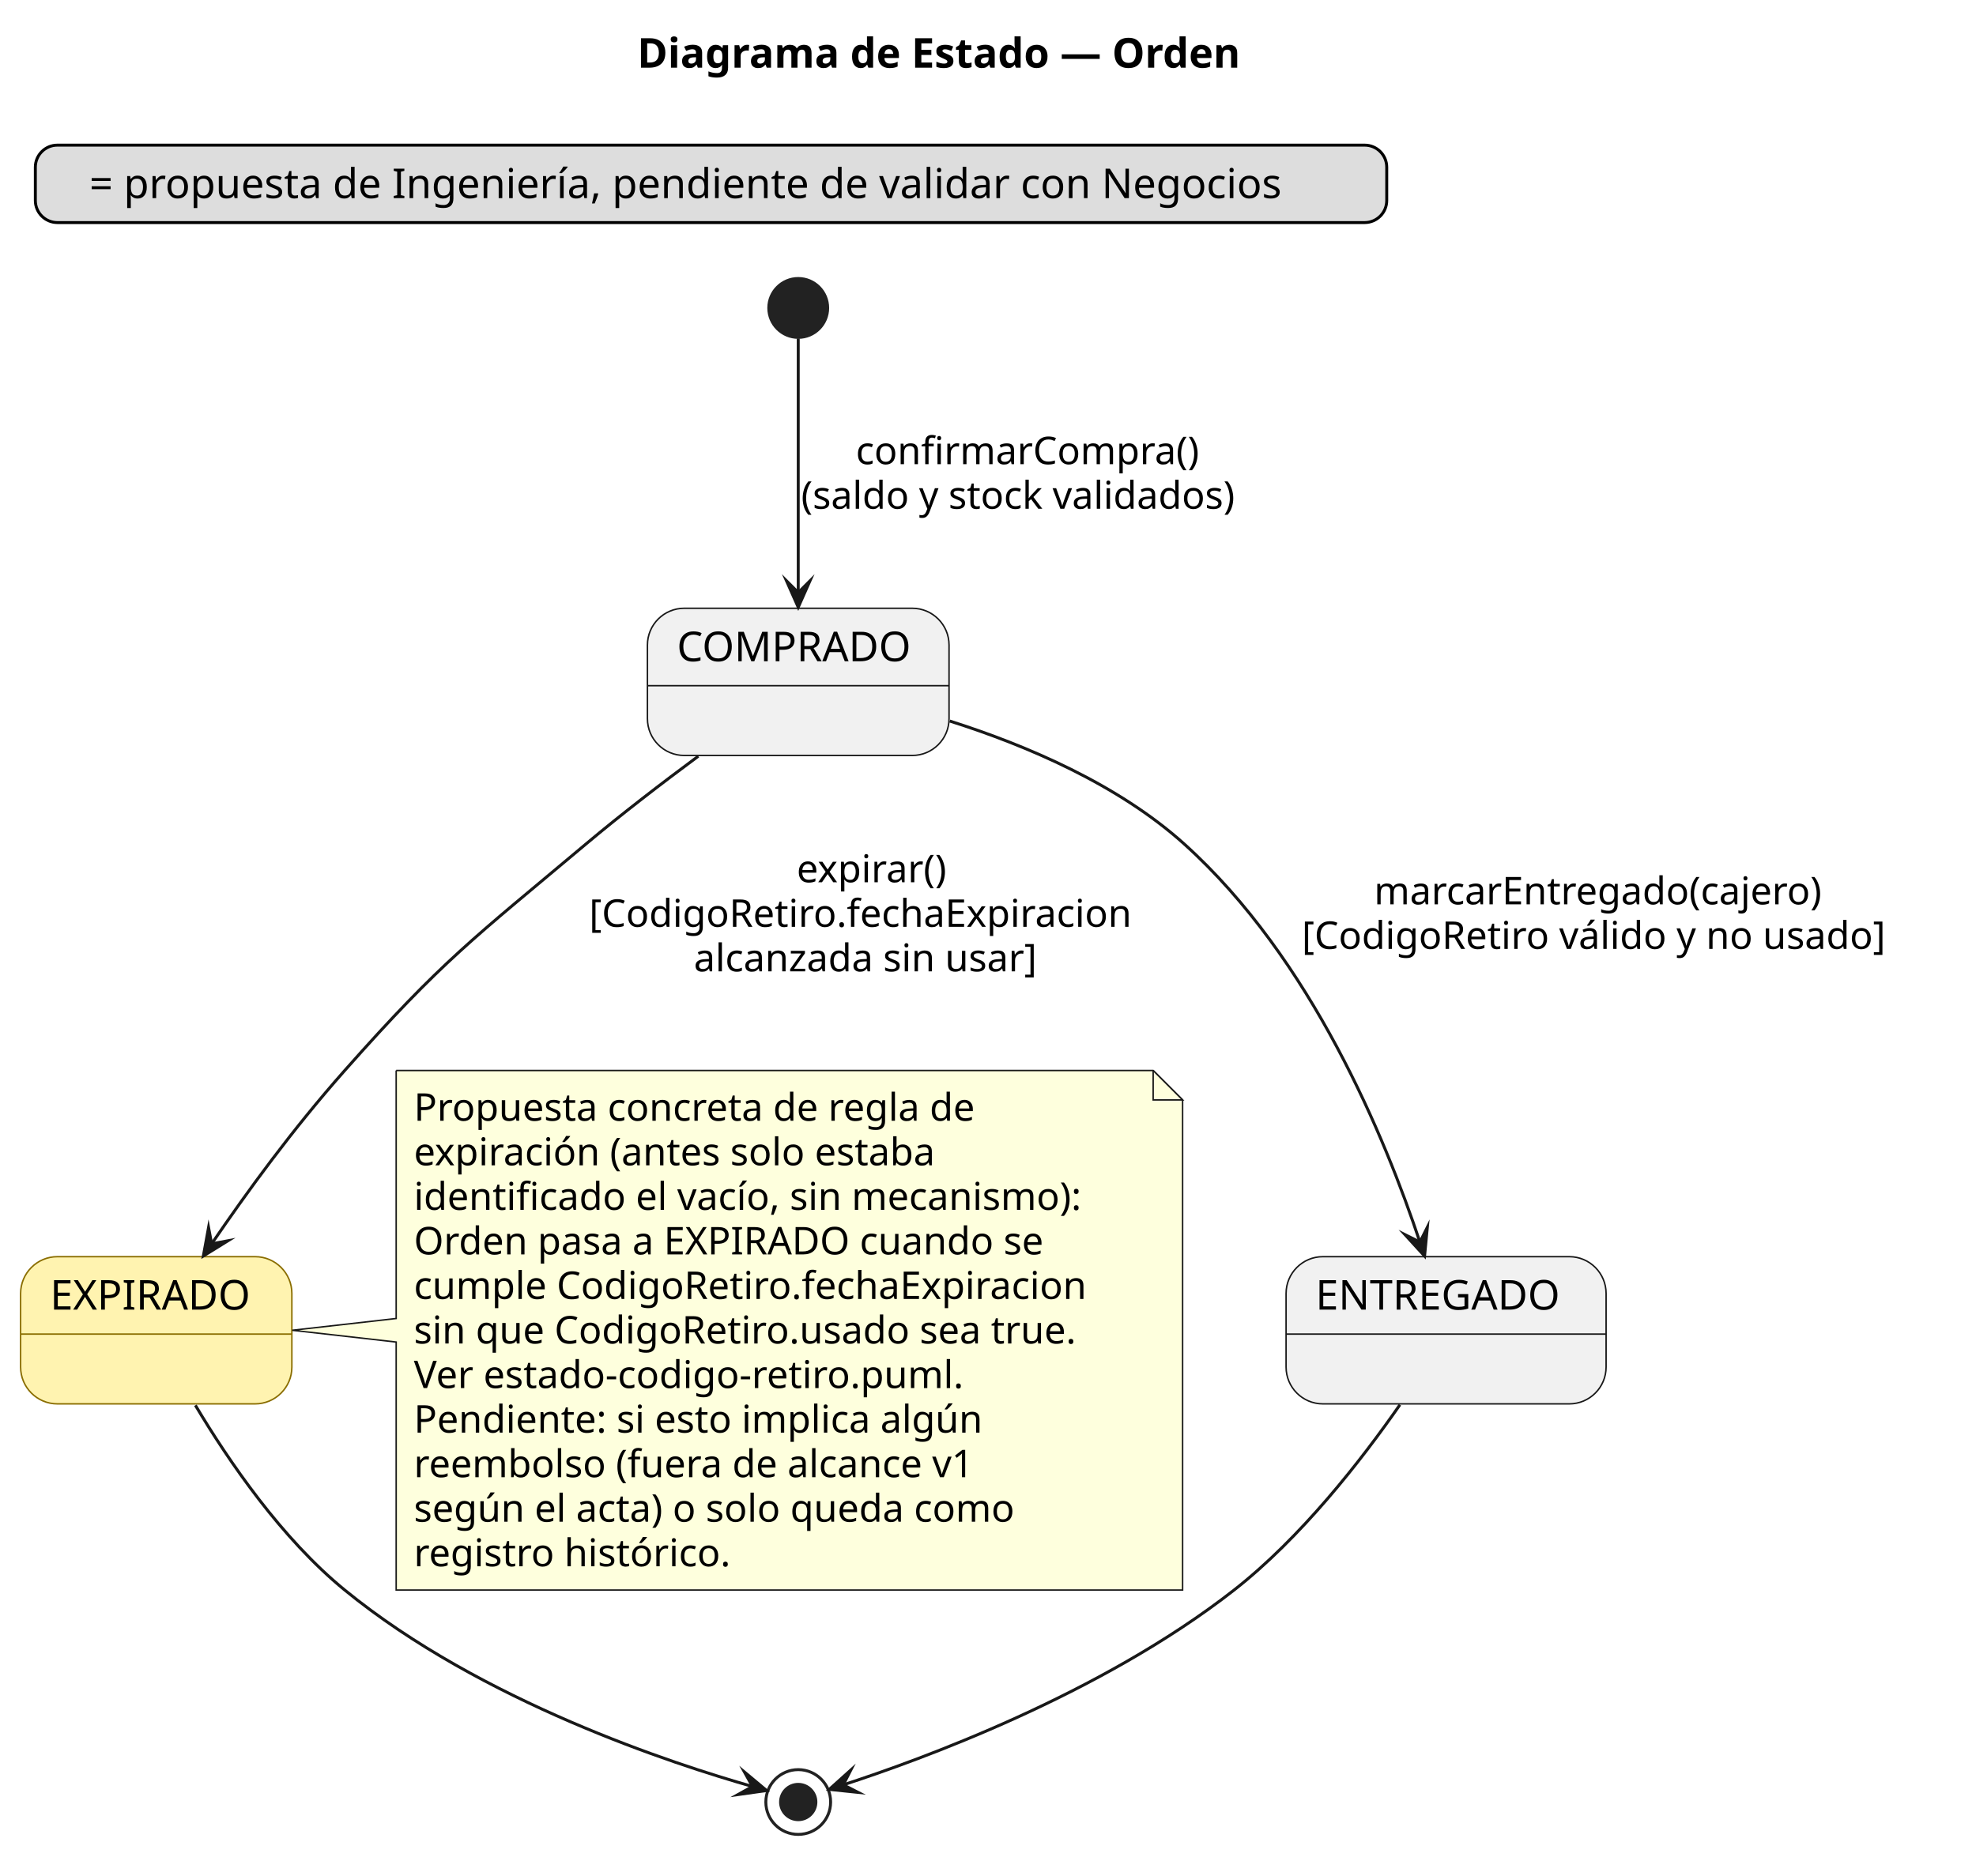
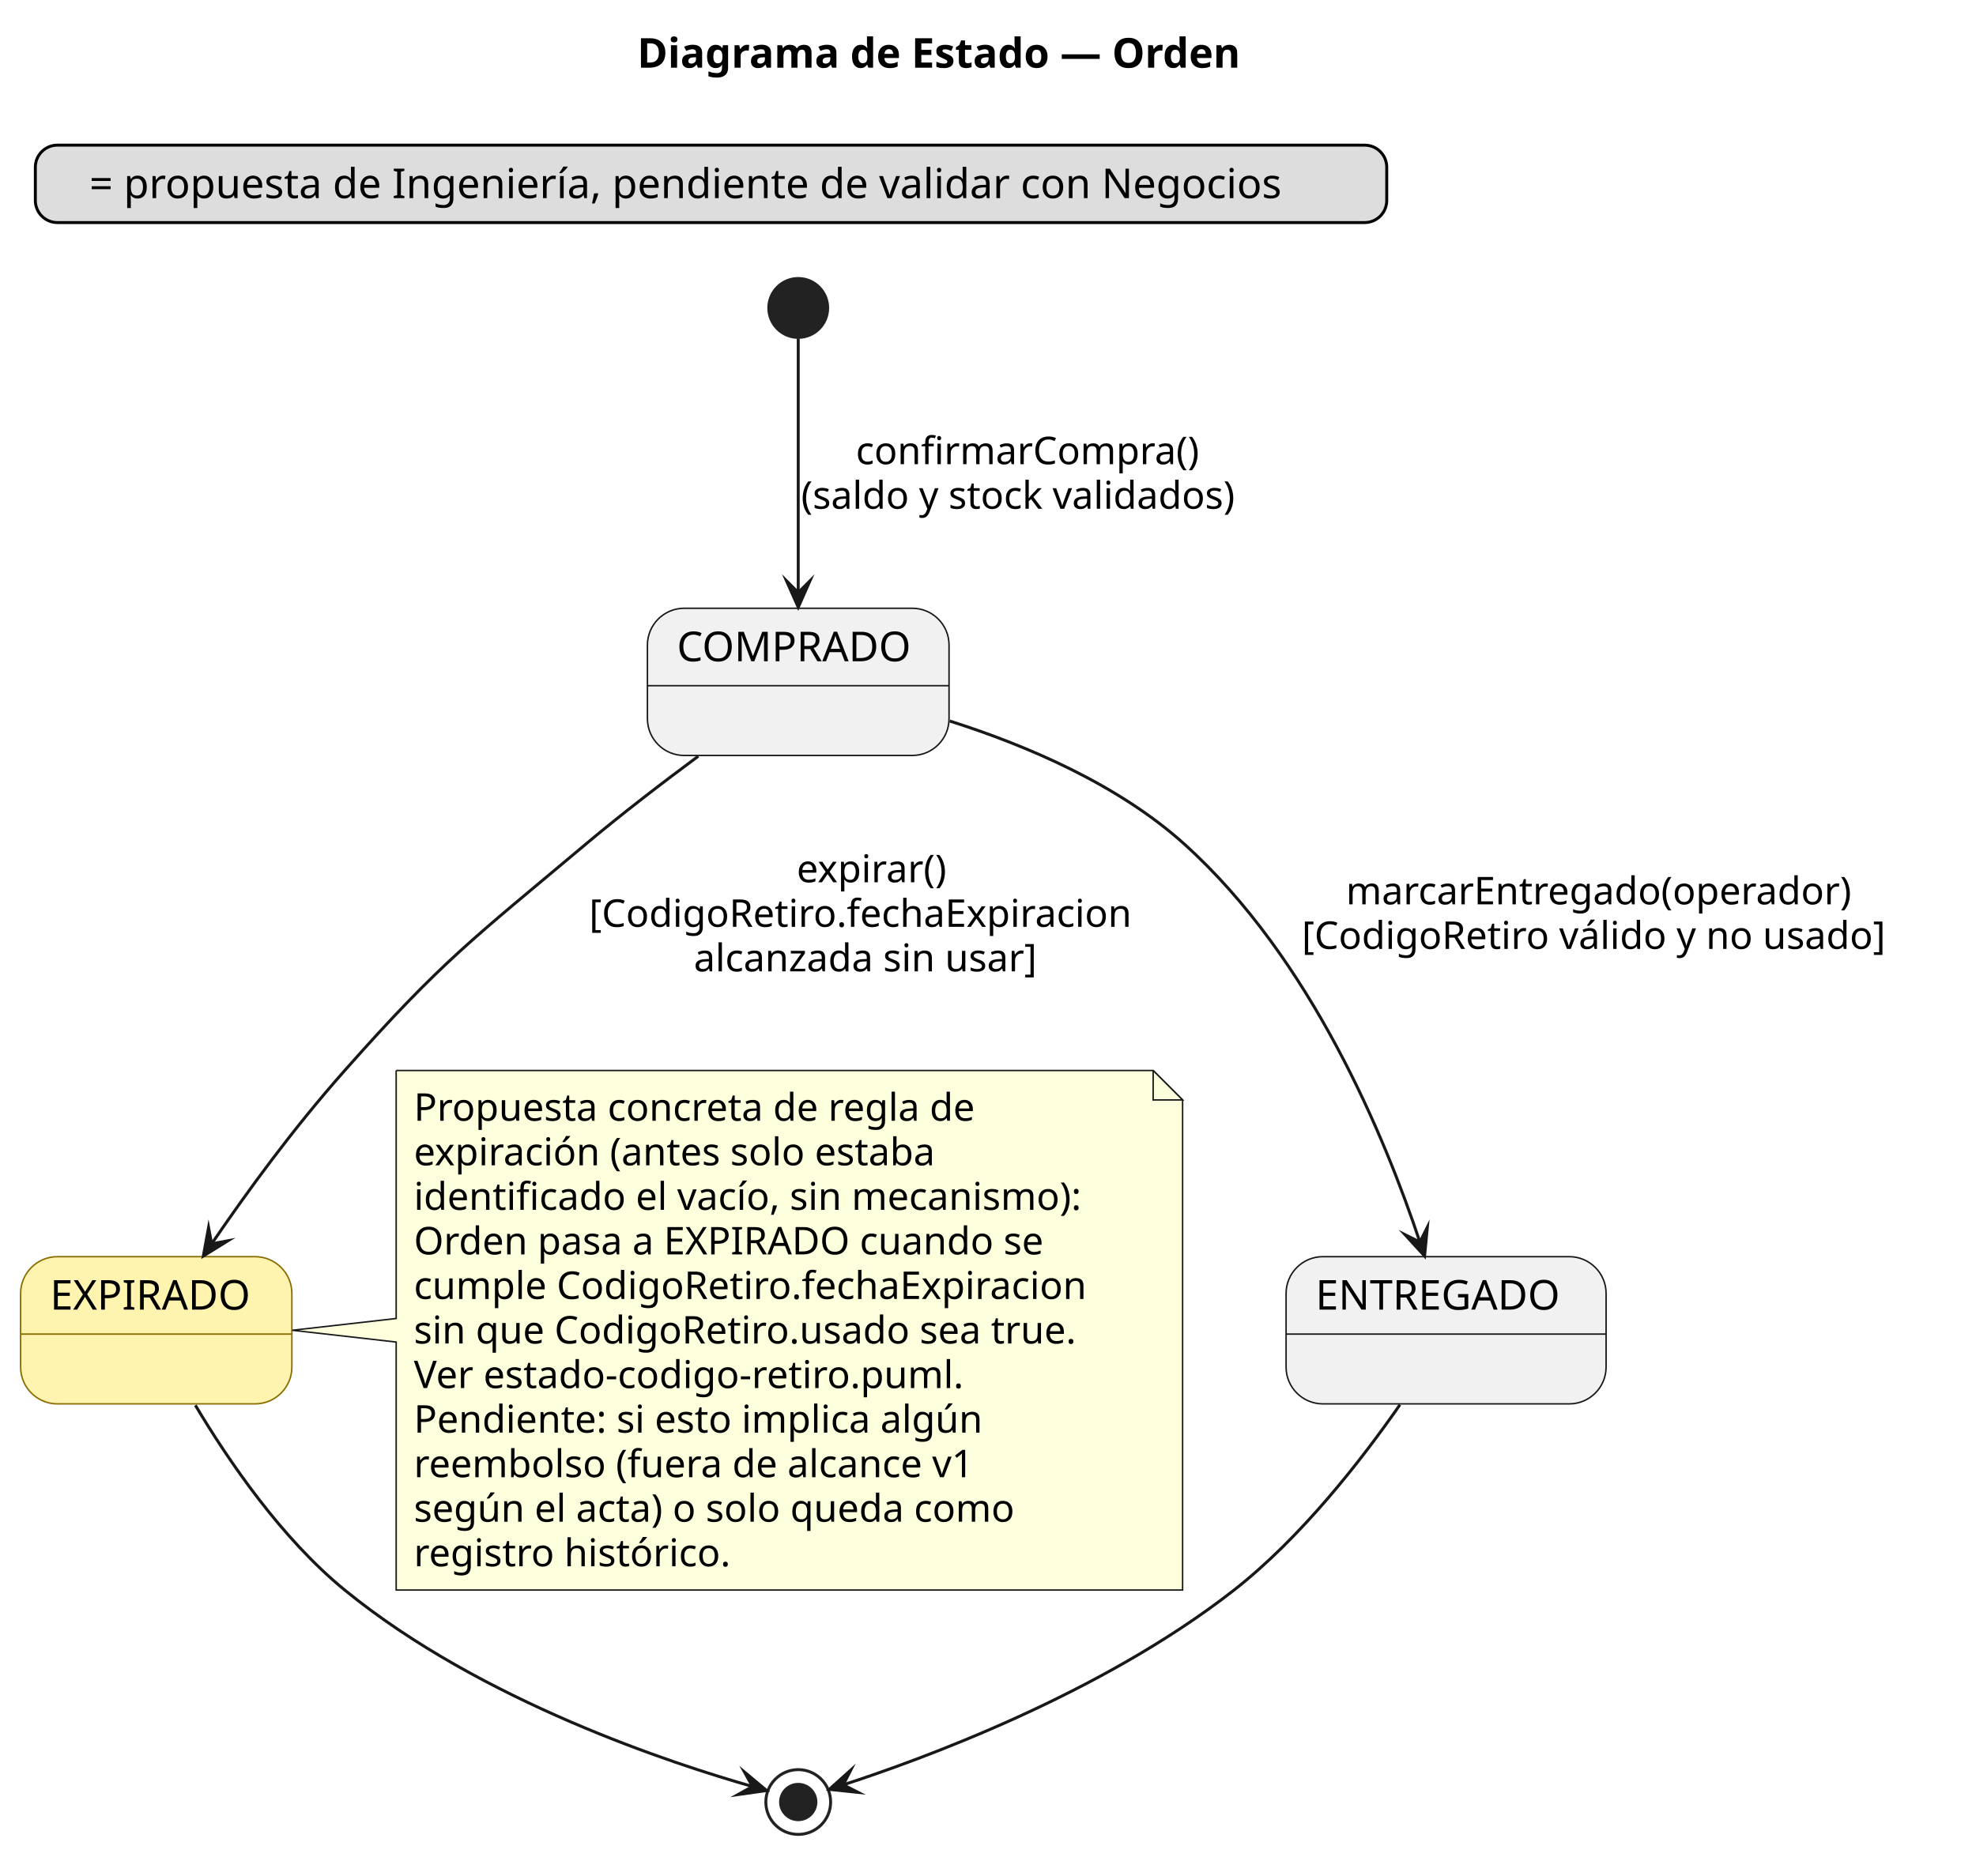
<svg xmlns="http://www.w3.org/2000/svg" version="1.1" data-diagram-type="STATE" style="width:671px;height:637px;background:#FFFFFF;" width="671px" height="637px" viewBox="0 0 671 637" zoomAndPan="magnify" preserveAspectRatio="none" contentStyleType="text/css">
  <defs>
-     <filter id="b1v99vyvkq6vmn0" x="0" y="0" width="1" height="1">
+     <filter id="bdls5bygd5d990" x="0" y="0" width="1" height="1">
      <feFlood flood-color="#FFF3B0" result="flood" />
      <feComposite in="SourceGraphic" in2="flood" operator="over" />
    </filter>
  </defs>
  <g font-family="sans-serif" lengthAdjust="spacing">
    <g class="title" data-source-line="1">
      <text x="216.389" y="22.995" fill="#000" font-size="14" textLength="231.253" font-weight="700">Diagrama de Estado — Orden</text>
    </g>
    <g class="legend" data-source-line="8">
      <rect x="12" y="49.297" width="458.902" height="26.297" fill="#DDD" style="stroke:#000;stroke-width:1;" rx="7.5" ry="7.5" />
-       <text x="17" y="67.292" fill="#000" font-size="14" textLength="8.9" filter="url(#b1v99vyvkq6vmn0)">  </text>
+       <text x="17" y="67.292" fill="#000" font-size="14" textLength="8.9" filter="url(#bdls5bygd5d990)">  </text>
      <text x="30.351" y="67.292" fill="#000" font-size="14" textLength="435.552">= propuesta de Ingeniería, pendiente de validar con Negocios</text>
    </g>
    <g class="entity" data-qualified-name="EXPIRADO" id="ent0001" data-source-line="12">
      <rect x="7" y="426.824" width="92.112" height="50" fill="#FFF3B0" style="stroke:#8A6D00;stroke-width:0.5;" rx="12.5" ry="12.5" />
      <line x1="7" y1="453.121" x2="99.112" y2="453.121" style="stroke:#8A6D00;stroke-width:0.5;" />
      <text x="17" y="444.819" fill="#000" font-size="14" textLength="72.112">EXPIRADO</text>
    </g>
    <g class="start_entity" data-qualified-name=".start." id="ent0002" data-source-line="14">
      <ellipse cx="271.06" cy="104.594" rx="10" ry="10" fill="#222" style="stroke:#222;stroke-width:1;" />
    </g>
    <g class="entity" data-qualified-name="COMPRADO" id="ent0003" data-source-line="14">
      <rect x="219.85" y="206.594" width="102.421" height="50" fill="#F1F1F1" style="stroke:#181818;stroke-width:0.5;" rx="12.5" ry="12.5" />
      <line x1="219.85" y1="232.891" x2="322.271" y2="232.891" style="stroke:#181818;stroke-width:0.5;" />
      <text x="229.85" y="224.589" fill="#000" font-size="14" textLength="82.421">COMPRADO</text>
    </g>
    <g class="entity" data-qualified-name="ENTREGADO" id="ent0005" data-source-line="16">
      <rect x="436.72" y="426.824" width="108.669" height="50" fill="#F1F1F1" style="stroke:#181818;stroke-width:0.5;" rx="12.5" ry="12.5" />
      <line x1="436.72" y1="453.121" x2="545.389" y2="453.121" style="stroke:#181818;stroke-width:0.5;" />
      <text x="446.72" y="444.819" fill="#000" font-size="14" textLength="88.669">ENTREGADO</text>
    </g>
    <g class="end_entity" data-qualified-name=".end." id="ent0008" data-source-line="20">
      <ellipse cx="271.06" cy="612.054" rx="11" ry="11" fill="none" style="stroke:#222;stroke-width:1;" />
      <ellipse cx="271.06" cy="612.054" rx="6" ry="6" fill="#222" style="stroke:#222;stroke-width:1;" />
    </g>
    <g class="entity" data-qualified-name="GMN11" id="ent0012" data-source-line="24">
      <path d="M134.53,363.594 L134.53,447.824 L99.25,451.824 L134.53,455.824 L134.53,540.055 A0,0 0 0 0 134.53,540.055 L401.584,540.055 A0,0 0 0 0 401.584,540.055 L401.584,373.594 L391.584,363.594 L134.53,363.594 A0,0 0 0 0 134.53,363.594" style="stroke:#181818;stroke-width:0.5;" fill="#FEFFDD" />
      <path d="M391.584,363.594 L391.584,373.594 L401.584,373.594 L391.584,363.594" style="stroke:#181818;stroke-width:0.5;" fill="#FEFFDD" />
      <text x="140.53" y="380.661" fill="#000" font-size="13" textLength="204.56">Propuesta concreta de regla de</text>
      <text x="140.53" y="395.793" fill="#000" font-size="13" textLength="191.706">expiración (antes solo estaba</text>
      <text x="140.53" y="410.926" fill="#000" font-size="13" textLength="246.054">identificado el vacío, sin mecanismo):</text>
      <text x="140.53" y="426.059" fill="#000" font-size="13" textLength="229.182">Orden pasa a EXPIRADO cuando se</text>
      <text x="140.53" y="441.192" fill="#000" font-size="13" textLength="244.277">cumple CodigoRetiro.fechaExpiracion</text>
      <text x="140.53" y="456.325" fill="#000" font-size="13" textLength="240.646">sin que CodigoRetiro.usado sea true.</text>
      <text x="140.53" y="471.458" fill="#000" font-size="13" textLength="199.342">Ver estado-codigo-retiro.puml.</text>
      <text x="140.53" y="486.59" fill="#000" font-size="13" textLength="207.562">Pendiente: si esto implica algún</text>
      <text x="140.53" y="501.723" fill="#000" font-size="13" textLength="206.565">reembolso (fuera de alcance v1</text>
      <text x="140.53" y="516.856" fill="#000" font-size="13" textLength="219.826">según el acta) o solo queda como</text>
      <text x="140.53" y="531.989" fill="#000" font-size="13" textLength="114.372">registro histórico.</text>
    </g>
    <g class="link" data-entity-1="ent0002" data-entity-2="ent0003" id="lnk4" data-source-line="14" data-link-type="dependency">
      <path d="M271.06,114.984 C271.06,134.184 271.06,173.414 271.06,201.264" style="stroke:#181818;stroke-width:1;" fill="none" id="*start*-to-COMPRADO" />
      <polygon points="271.06,206.264,275.06,197.264,271.06,201.264,267.06,197.264,271.06,206.264" fill="#181818" style="stroke:#181818;stroke-width:1;stroke-linejoin:miter;stroke-miterlimit:10;" />
      <text x="290.621" y="157.661" fill="#000" font-size="13" textLength="124.249">confirmarCompra()</text>
      <text x="272.06" y="172.793" fill="#000" font-size="13" textLength="161.37">(saldo y stock validados)</text>
    </g>
    <g class="link" data-entity-1="ent0003" data-entity-2="ent0005" id="lnk6" data-source-line="16" data-link-type="dependency">
      <path d="M322.5,244.894 C348.69,253.204 379.65,266.444 402.06,286.594 C445.57,325.744 470.386,386.591 482.166,421.871" style="stroke:#181818;stroke-width:1;" fill="none" id="COMPRADO-to-ENTREGADO" />
      <polygon points="483.75,426.614,484.694,416.81,482.166,421.871,477.106,419.344,483.75,426.614" fill="#181818" style="stroke:#181818;stroke-width:1;stroke-linejoin:miter;stroke-miterlimit:10;" />
-       <text x="466.587" y="307.161" fill="#000" font-size="13" textLength="163.916">marcarEntregado(cajero)</text>
+       <text x="457.066" y="307.161" fill="#000" font-size="13" textLength="182.958">marcarEntregado(operador)</text>
      <text x="442.06" y="322.293" fill="#000" font-size="13" textLength="212.97">[CodigoRetiro válido y no usado]</text>
    </g>
    <g class="link" data-entity-1="ent0003" data-entity-2="ent0001" id="lnk7" data-source-line="18" data-link-type="dependency">
      <path d="M237.12,256.844 C224.9,265.894 211.14,276.444 199.06,286.594 C160.78,318.754 150.21,326.174 117.06,363.594 C99.25,383.704 84.179,404.434 71.869,422.464" style="stroke:#181818;stroke-width:1;" fill="none" id="COMPRADO-to-EXPIRADO" />
      <polygon points="69.05,426.594,77.428,421.416,71.869,422.464,70.821,416.905,69.05,426.594" fill="#181818" style="stroke:#181818;stroke-width:1;stroke-linejoin:miter;stroke-miterlimit:10;" />
      <text x="270.535" y="299.661" fill="#000" font-size="13" textLength="56.354">expirar()</text>
      <text x="200.06" y="314.793" fill="#000" font-size="13" textLength="197.304">[CodigoRetiro.fechaExpiracion</text>
      <text x="235.601" y="329.926" fill="#000" font-size="13" textLength="126.223">alcanzada sin usar]</text>
    </g>
    <g class="link" data-entity-1="ent0005" data-entity-2="ent0008" id="lnk9" data-source-line="20" data-link-type="dependency">
      <path d="M475.38,477.124 C462.15,496.144 441.79,522.264 419.06,540.054 C373.5,575.704 311.885,597.918 286.355,606.218" style="stroke:#181818;stroke-width:1;" fill="none" id="ENTREGADO-to-*end*" />
      <polygon points="281.6,607.764,291.396,608.785,286.355,606.218,288.922,601.177,281.6,607.764" fill="#181818" style="stroke:#181818;stroke-width:1;stroke-linejoin:miter;stroke-miterlimit:10;" />
    </g>
    <g class="link" data-entity-1="ent0001" data-entity-2="ent0008" id="lnk10" data-source-line="21" data-link-type="dependency">
      <path d="M66.35,477.304 C77.74,496.414 95.67,522.584 117.06,540.054 C163.57,578.044 228.932,599.203 255.522,606.783" style="stroke:#181818;stroke-width:1;" fill="none" id="EXPIRADO-to-*end*" />
      <polygon points="260.33,608.154,252.771,601.84,255.522,606.783,250.578,609.533,260.33,608.154" fill="#181818" style="stroke:#181818;stroke-width:1;stroke-linejoin:miter;stroke-miterlimit:10;" />
    </g>
  </g>
</svg>
